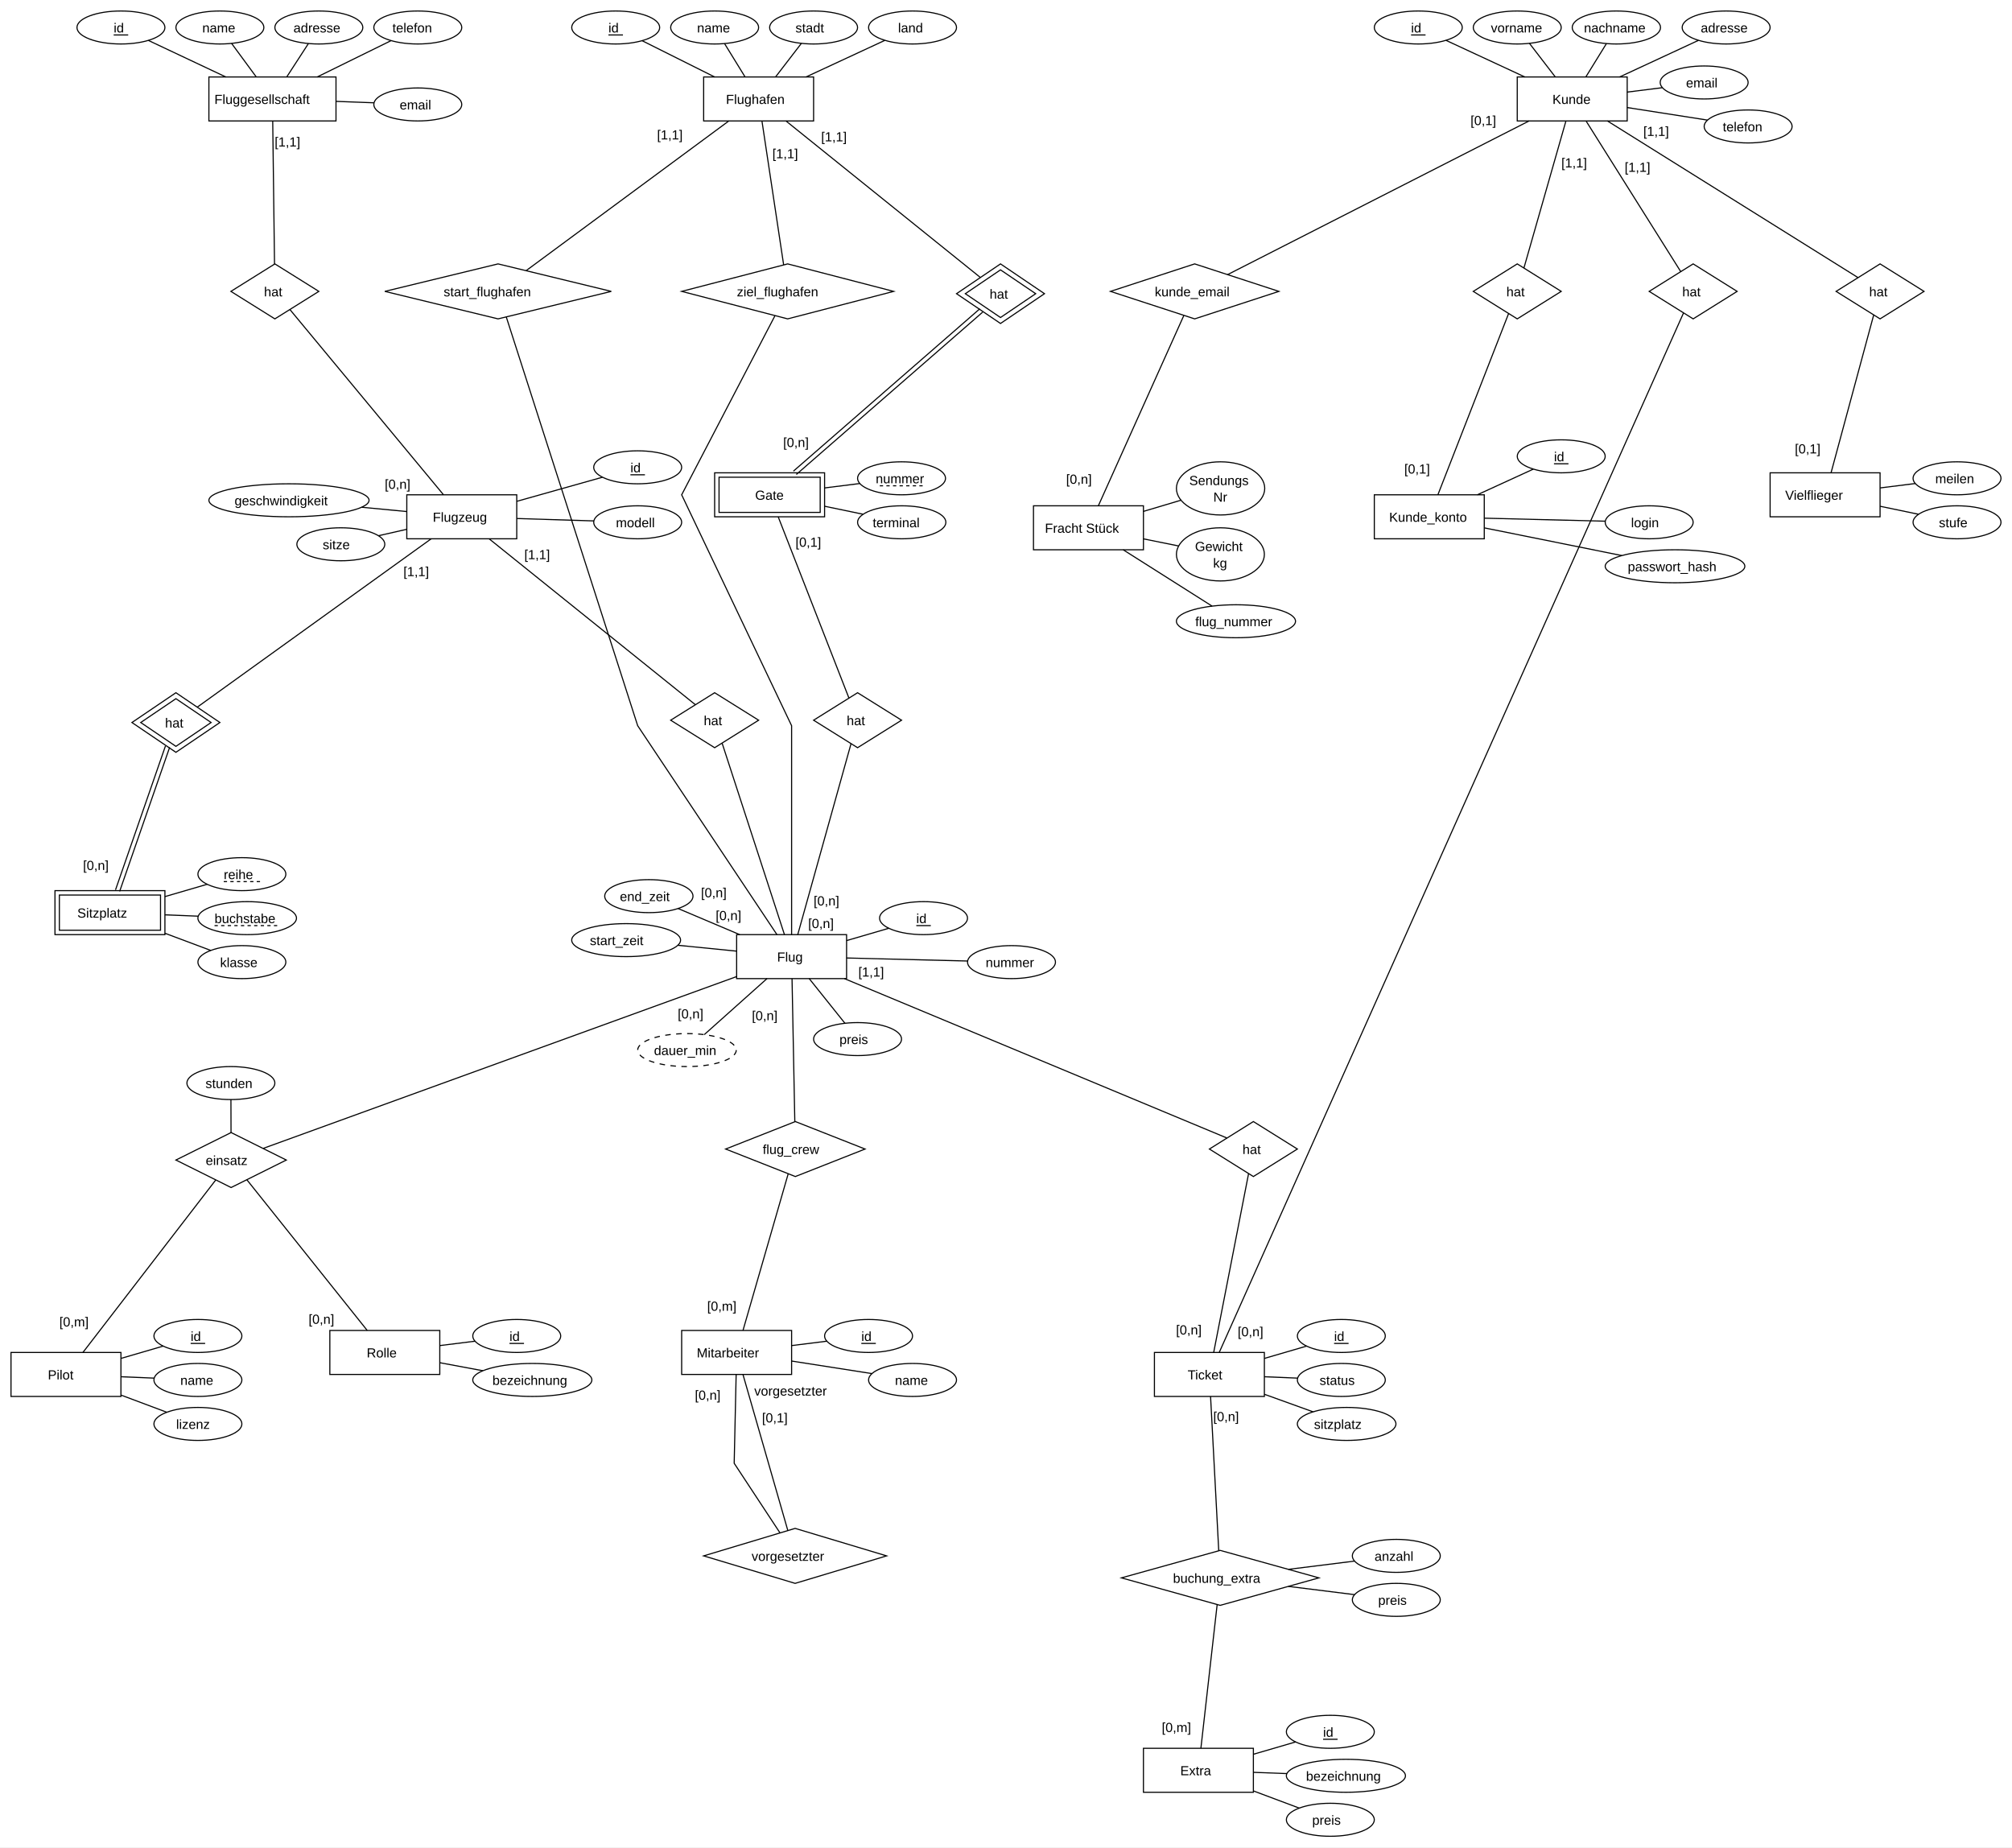
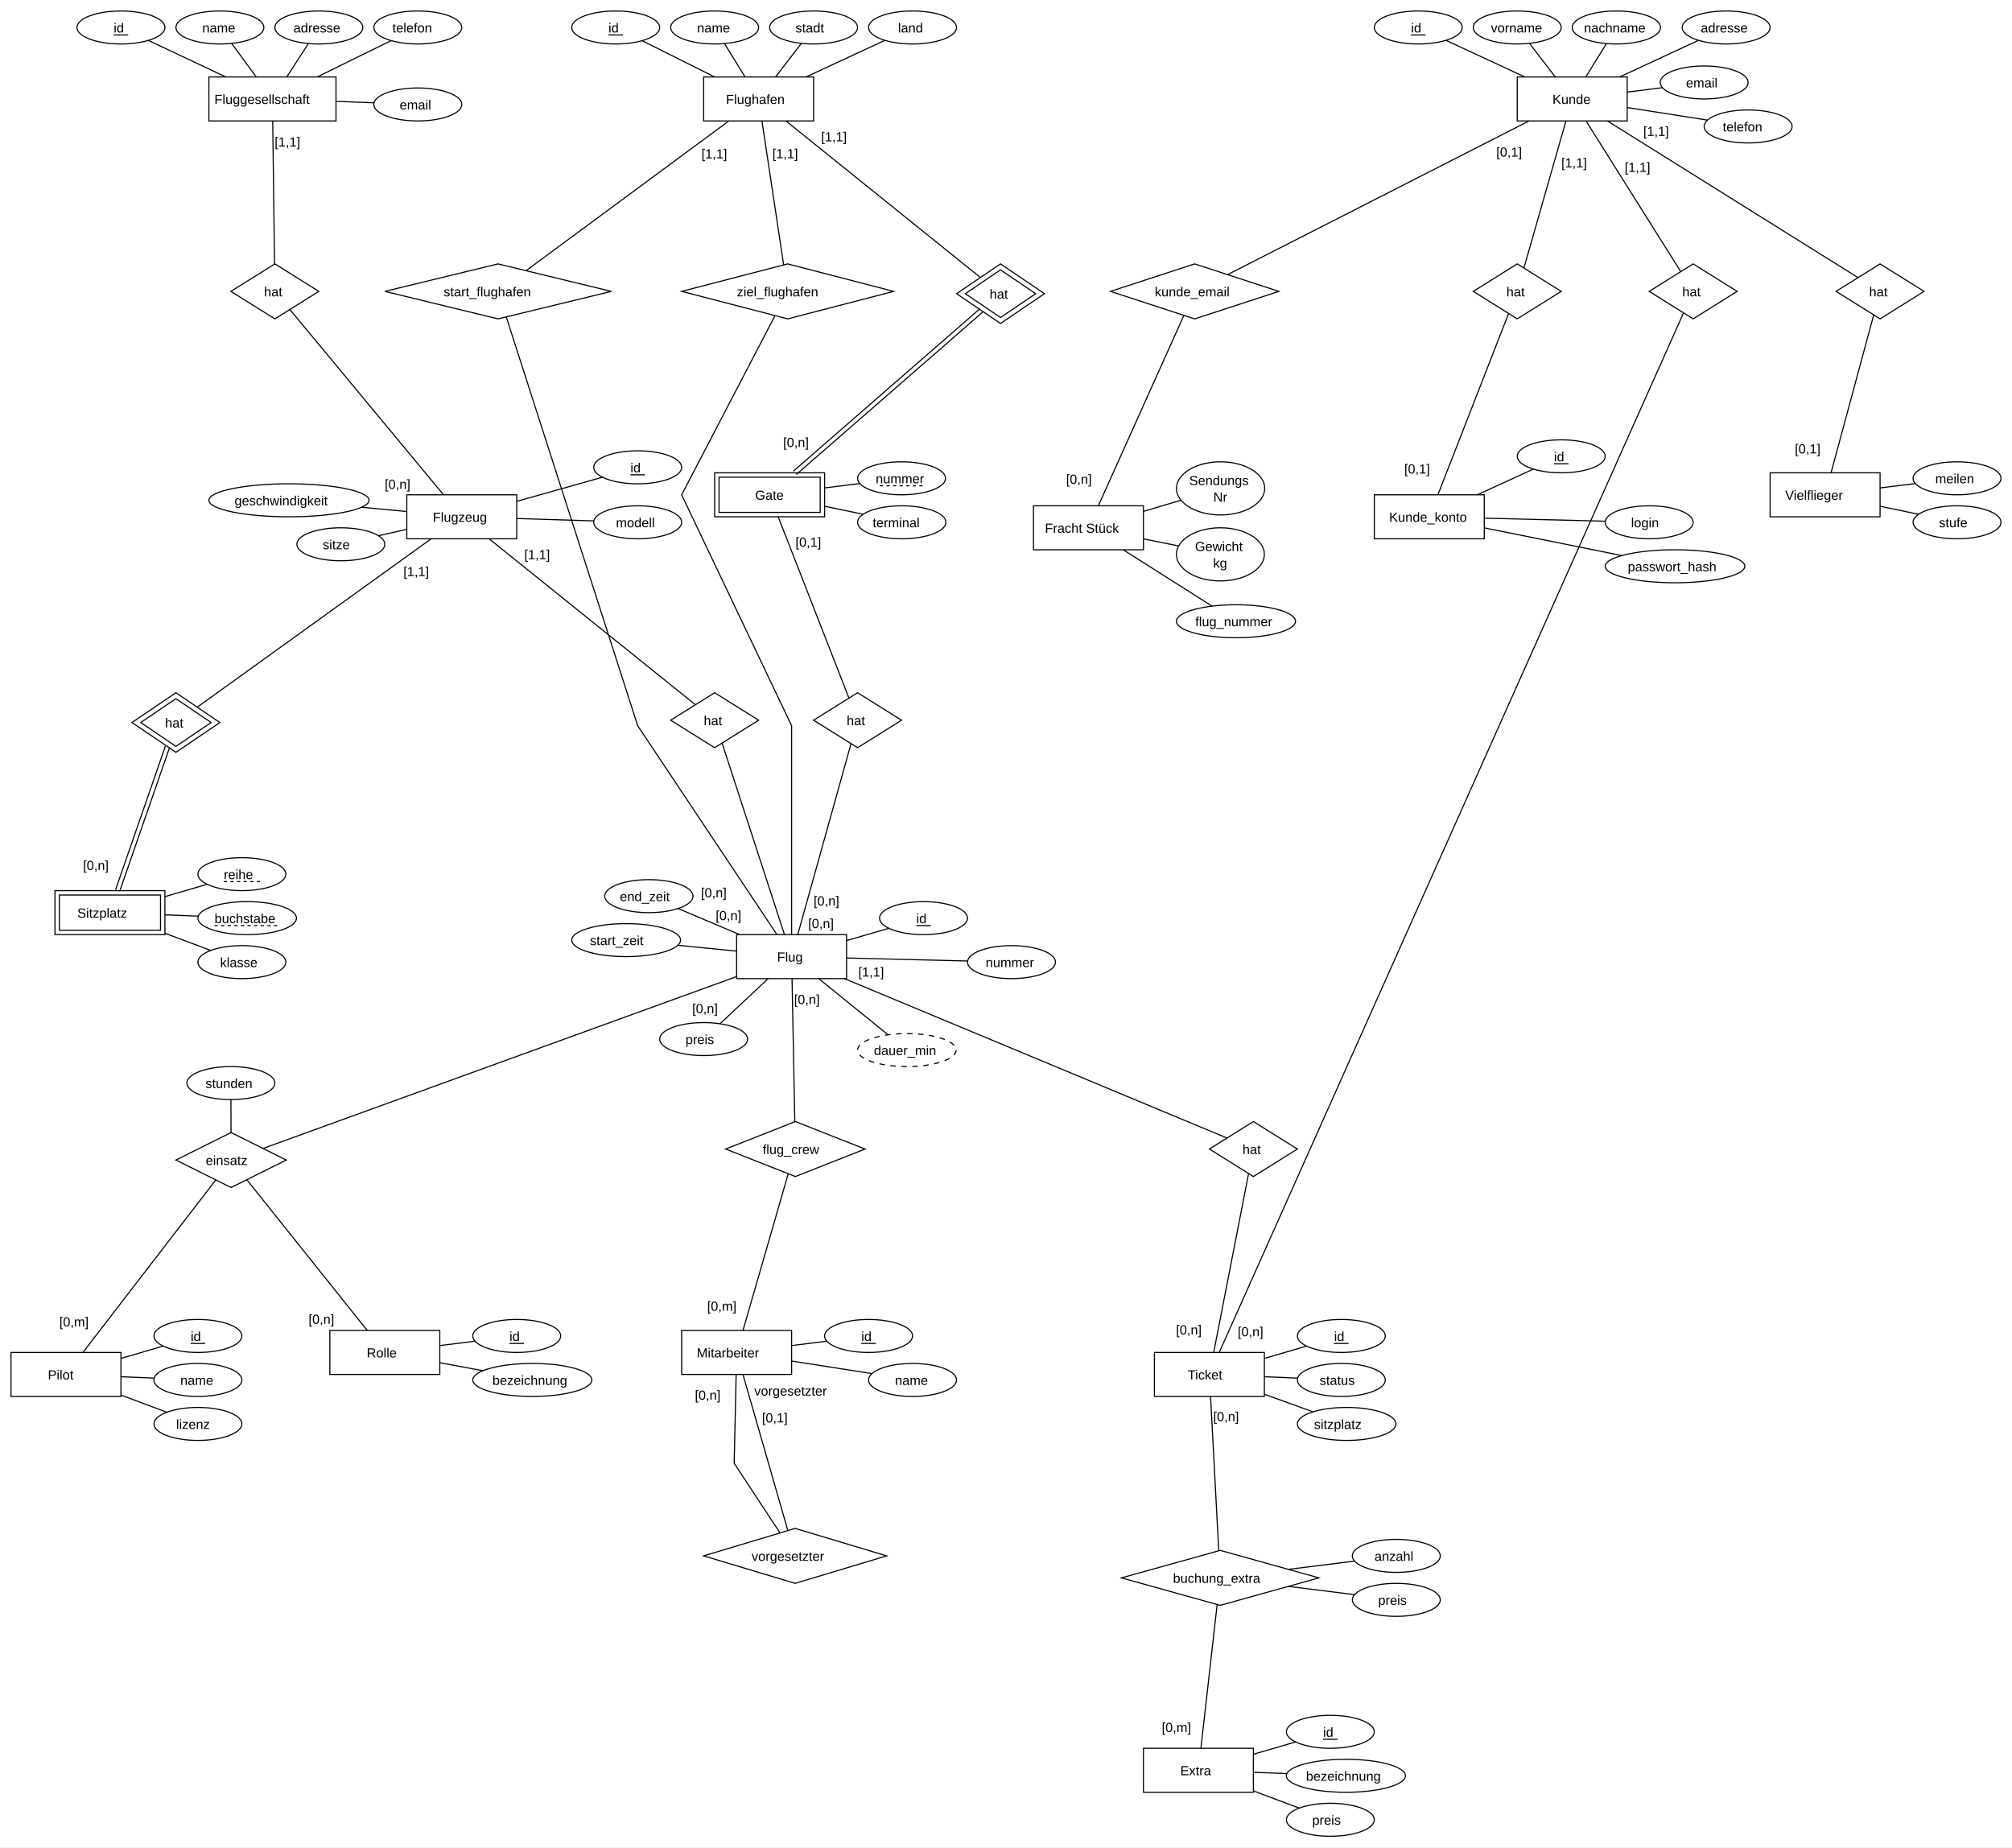
<svg xmlns="http://www.w3.org/2000/svg" width="2440" height="2240" viewBox="10 10 1830 1680" font-family="Arial, Helvetica, sans-serif" xml:space="preserve">
  <rect x="10" y="10" width="1830" height="1680" fill="#ffffff" />
  <rect x="950" y="470" width="100" height="40" fill="#ffffff" stroke="#000000" stroke-width="1" />
  <text x="960.4" y="494.51" font-size="12">Fracht Stück</text>
  <rect x="1050" y="1600" width="100" height="40" fill="#ffffff" stroke="#000000" stroke-width="1" />
  <text x="1083.5" y="1624.51" font-size="12">Extra</text>
  <rect x="680" y="860" width="100" height="40" fill="#ffffff" stroke="#000000" stroke-width="1" />
  <text x="716.8" y="884.51" font-size="12">Flug</text>
  <rect x="200" y="80" width="115.6" height="40" fill="#ffffff" stroke="#000000" stroke-width="1" />
  <text x="205" y="104.51" font-size="12">Fluggesellschaft</text>
  <rect x="650" y="80" width="100" height="40" fill="#ffffff" stroke="#000000" stroke-width="1" />
  <text x="670.3" y="104.51" font-size="12">Flughafen</text>
  <rect x="380" y="460" width="100" height="40" fill="#ffffff" stroke="#000000" stroke-width="1" />
  <text x="403.6" y="484.51" font-size="12">Flugzeug</text>
  <rect x="660" y="440" width="100" height="40" fill="#ffffff" stroke="#000000" stroke-width="1" />
  <rect x="664" y="444" width="92" height="32" fill="none" stroke="#000000" stroke-width="1" />
  <text x="696.8" y="464.51" font-size="12">Gate</text>
  <rect x="1390" y="80" width="100" height="40" fill="#ffffff" stroke="#000000" stroke-width="1" />
  <text x="1422" y="104.51" font-size="12">Kunde</text>
  <rect x="1260" y="460" width="100" height="40" fill="#ffffff" stroke="#000000" stroke-width="1" />
  <text x="1273.5" y="484.51" font-size="12">Kunde_konto</text>
  <rect x="630" y="1220" width="100" height="40" fill="#ffffff" stroke="#000000" stroke-width="1" />
  <text x="643.7" y="1244.51" font-size="12">Mitarbeiter</text>
  <rect x="20" y="1240" width="100" height="40" fill="#ffffff" stroke="#000000" stroke-width="1" />
  <text x="53.5" y="1264.51" font-size="12">Pilot</text>
  <rect x="310" y="1220" width="100" height="40" fill="#ffffff" stroke="#000000" stroke-width="1" />
  <text x="343.5" y="1244.51" font-size="12">Rolle</text>
  <rect x="60" y="820" width="100" height="40" fill="#ffffff" stroke="#000000" stroke-width="1" />
  <rect x="64" y="824" width="92" height="32" fill="none" stroke="#000000" stroke-width="1" />
  <text x="80.3" y="844.51" font-size="12">Sitzplatz</text>
  <rect x="1060" y="1240" width="100" height="40" fill="#ffffff" stroke="#000000" stroke-width="1" />
  <text x="1090.2" y="1264.51" font-size="12">Ticket</text>
  <rect x="1620" y="440" width="100" height="40" fill="#ffffff" stroke="#000000" stroke-width="1" />
  <text x="1633.7" y="464.51" font-size="12">Vielflieger</text>
  <ellipse cx="1120.16" cy="454.17" rx="40.16" ry="24.17" fill="#ffffff" stroke="#000000" stroke-width="1" />
  <text x="1091.66" y="451.14" font-size="12">Sendungs</text>
  <text x="1113.56" y="466.23" font-size="12">Nr</text>
  <ellipse cx="1120" cy="514.17" rx="40" ry="24.17" fill="#ffffff" stroke="#000000" stroke-width="1" />
  <text x="1096.9" y="511.14" font-size="12">Gewicht</text>
  <text x="1113.4" y="526.23" font-size="12">kg</text>
  <ellipse cx="1134.16" cy="575" rx="54.16" ry="15" fill="#ffffff" stroke="#000000" stroke-width="1" />
  <text x="1097.16" y="579.51" font-size="12">flug_nummer</text>
  <polygon points="1096.6,250 1173.2,275 1096.6,300 1020,275" fill="#ffffff" stroke="#000000" />
  <text x="1060.3" y="279.51" font-size="12">kunde_email</text>
  <polygon points="1119.8,1420 1209.6,1445 1119.8,1470 1030,1445" fill="#ffffff" stroke="#000000" />
  <text x="1076.9" y="1449.51" font-size="12">buchung_extra</text>
  <ellipse cx="1280" cy="1425" rx="40" ry="15" fill="#ffffff" stroke="#000000" stroke-width="1" />
  <text x="1260.2" y="1429.51" font-size="12">anzahl</text>
  <ellipse cx="1280" cy="1465" rx="40" ry="15" fill="#ffffff" stroke="#000000" stroke-width="1" />
  <text x="1263.5" y="1469.51" font-size="12">preis</text>
  <polygon points="220.2,1040 270.4,1065 220.2,1090 170,1065" fill="#ffffff" stroke="#000000" />
  <text x="197.1" y="1069.51" font-size="12">einsatz</text>
  <ellipse cx="220" cy="995" rx="40" ry="15" fill="#ffffff" stroke="#000000" stroke-width="1" />
  <text x="196.9" y="999.51" font-size="12">stunden</text>
  <ellipse cx="1220" cy="1585" rx="40" ry="15" fill="#ffffff" stroke="#000000" stroke-width="1" />
  <polyline points="1213.4,1591.79 1226.6,1591.79" fill="none" stroke="#000000" stroke-width="1" />
  <text x="1213.4" y="1589.51" font-size="12">id</text>
  <ellipse cx="1234.16" cy="1625" rx="54.16" ry="15" fill="#ffffff" stroke="#000000" stroke-width="1" />
  <text x="1197.86" y="1629.51" font-size="12">bezeichnung</text>
  <ellipse cx="1220" cy="1665" rx="40" ry="15" fill="#ffffff" stroke="#000000" stroke-width="1" />
  <text x="1203.5" y="1669.51" font-size="12">preis</text>
  <ellipse cx="850" cy="845" rx="40" ry="15" fill="#ffffff" stroke="#000000" stroke-width="1" />
  <polyline points="843.4,851.79 856.6,851.79" fill="none" stroke="#000000" stroke-width="1" />
  <text x="843.4" y="849.51" font-size="12">id</text>
  <ellipse cx="930" cy="885" rx="40" ry="15" fill="#ffffff" stroke="#000000" stroke-width="1" />
  <text x="906.5" y="889.51" font-size="12">nummer</text>
-   <ellipse cx="790" cy="955" rx="40" ry="15" fill="#ffffff" stroke="#000000" stroke-width="1" />
-   <text x="773.5" y="959.51" font-size="12">preis</text>
+   <ellipse cx="650" cy="955" rx="40" ry="15" fill="#ffffff" stroke="#000000" stroke-width="1" />
+   <text x="633.5" y="959.51" font-size="12">preis</text>
  <ellipse cx="579.5" cy="865" rx="49.5" ry="15" fill="#ffffff" stroke="#000000" stroke-width="1" />
  <text x="546.5" y="869.51" font-size="12">start_zeit</text>
  <ellipse cx="600.16" cy="825" rx="40.16" ry="15" fill="#ffffff" stroke="#000000" stroke-width="1" />
  <text x="573.76" y="829.51" font-size="12">end_zeit</text>
-   <ellipse cx="634.83" cy="965" rx="44.83" ry="15" fill="#ffffff" stroke="#000000" stroke-width="0" />
-   <polyline points="679.66,965 679.49,966.31 678.98,967.6 678.13,968.88 676.96,970.13 675.46,971.34 673.66,972.5 671.55,973.6 669.17,974.64 666.53,975.61 663.65,976.49 660.54,977.29 657.25,977.99 653.78,978.59 650.16,979.1 646.43,979.49 642.62,979.77 638.74,979.94 634.83,980 630.92,979.94 627.05,979.77 623.23,979.49 619.5,979.1 615.88,978.59 612.42,977.99 609.12,977.29 606.01,976.49 603.13,975.61 600.49,974.64 598.11,973.6 596.01,972.5 594.2,971.34 592.7,970.13 591.53,968.88 590.68,967.6 590.17,966.31 590,965 590.17,963.69 590.68,962.4 591.53,961.12 592.7,959.87 594.2,958.66 596.01,957.5 598.11,956.4 600.49,955.36 603.13,954.39 606.01,953.51 609.12,952.71 612.42,952.01 615.88,951.41 619.5,950.9 623.23,950.51 627.05,950.23 630.92,950.06 634.83,950 638.74,950.06 642.62,950.23 646.43,950.51 650.16,950.9 653.78,951.41 657.25,952.01 660.54,952.71 663.65,953.51 666.53,954.39 669.17,955.36 671.55,956.4 673.66,957.5 675.46,958.66 676.96,959.87 678.13,961.12 678.98,962.4 679.49,963.69 679.66,965" fill="none" stroke="#000000" stroke-width="1" stroke-dasharray="5 5" />
-   <text x="604.83" y="969.51" font-size="12">dauer_min</text>
+   <ellipse cx="834.83" cy="965" rx="44.83" ry="15" fill="#ffffff" stroke="#000000" stroke-width="0" />
+   <polyline points="879.66,965 879.49,966.31 878.98,967.6 878.13,968.88 876.96,970.13 875.46,971.34 873.66,972.5 871.55,973.6 869.17,974.64 866.53,975.61 863.65,976.49 860.54,977.29 857.25,977.99 853.78,978.59 850.16,979.1 846.43,979.49 842.62,979.77 838.74,979.94 834.83,980 830.92,979.94 827.05,979.77 823.23,979.49 819.5,979.1 815.88,978.59 812.42,977.99 809.12,977.29 806.01,976.49 803.13,975.61 800.49,974.64 798.11,973.6 796.01,972.5 794.2,971.34 792.7,970.13 791.53,968.88 790.68,967.6 790.17,966.31 790,965 790.17,963.69 790.68,962.4 791.53,961.12 792.7,959.87 794.2,958.66 796.01,957.5 798.11,956.4 800.49,955.36 803.13,954.39 806.01,953.51 809.12,952.71 812.42,952.01 815.88,951.41 819.5,950.9 823.23,950.51 827.05,950.23 830.92,950.06 834.83,950 838.74,950.06 842.62,950.23 846.43,950.51 850.16,950.9 853.78,951.41 857.25,952.01 860.54,952.71 863.65,953.51 866.53,954.39 869.17,955.36 871.55,956.4 873.66,957.5 875.46,958.66 876.96,959.87 878.13,961.12 878.98,962.4 879.49,963.69 879.66,965" fill="none" stroke="#000000" stroke-width="1" stroke-dasharray="5 5" />
+   <text x="804.83" y="969.51" font-size="12">dauer_min</text>
  <polygon points="660,640 700,665 660,690 620,665" fill="#ffffff" stroke="#000000" />
  <text x="650.1" y="669.51" font-size="12">hat</text>
  <polygon points="790,640 830,665 790,690 750,665" fill="#ffffff" stroke="#000000" />
  <text x="780.1" y="669.51" font-size="12">hat</text>
  <polygon points="463,250 566,275 463,300 360,275" fill="#ffffff" stroke="#000000" />
  <text x="413.5" y="279.51" font-size="12">start_flughafen</text>
  <polygon points="726.4,250 822.8,275 726.4,300 630,275" fill="#ffffff" stroke="#000000" />
  <text x="680.2" y="279.51" font-size="12">ziel_flughafen</text>
  <polygon points="733.4,1030 796.8,1055 733.4,1080 670,1055" fill="#ffffff" stroke="#000000" />
  <text x="703.7" y="1059.51" font-size="12">flug_crew</text>
  <ellipse cx="120" cy="35" rx="40" ry="15" fill="#ffffff" stroke="#000000" stroke-width="1" />
  <polyline points="113.4,41.79 126.6,41.79" fill="none" stroke="#000000" stroke-width="1" />
  <text x="113.4" y="39.51" font-size="12">id</text>
  <ellipse cx="210" cy="35" rx="40" ry="15" fill="#ffffff" stroke="#000000" stroke-width="1" />
  <text x="194" y="39.51" font-size="12">name</text>
  <ellipse cx="300" cy="35" rx="40" ry="15" fill="#ffffff" stroke="#000000" stroke-width="1" />
  <text x="276.9" y="39.51" font-size="12">adresse</text>
  <ellipse cx="390" cy="35" rx="40" ry="15" fill="#ffffff" stroke="#000000" stroke-width="1" />
  <text x="366.9" y="39.51" font-size="12">telefon</text>
  <ellipse cx="390" cy="105" rx="40" ry="15" fill="#ffffff" stroke="#000000" stroke-width="1" />
  <text x="373.5" y="109.51" font-size="12">email</text>
  <ellipse cx="570" cy="35" rx="40" ry="15" fill="#ffffff" stroke="#000000" stroke-width="1" />
  <polyline points="563.4,41.79 576.6,41.79" fill="none" stroke="#000000" stroke-width="1" />
  <text x="563.4" y="39.51" font-size="12">id</text>
  <ellipse cx="660" cy="35" rx="40" ry="15" fill="#ffffff" stroke="#000000" stroke-width="1" />
  <text x="644" y="39.51" font-size="12">name</text>
  <ellipse cx="750" cy="35" rx="40" ry="15" fill="#ffffff" stroke="#000000" stroke-width="1" />
  <text x="733.5" y="39.51" font-size="12">stadt</text>
  <ellipse cx="840" cy="35" rx="40" ry="15" fill="#ffffff" stroke="#000000" stroke-width="1" />
  <text x="826.8" y="39.51" font-size="12">land</text>
  <ellipse cx="590" cy="435" rx="40" ry="15" fill="#ffffff" stroke="#000000" stroke-width="1" />
  <polyline points="583.4,441.79 596.6,441.79" fill="none" stroke="#000000" stroke-width="1" />
  <text x="583.4" y="439.51" font-size="12">id</text>
  <ellipse cx="590" cy="485" rx="40" ry="15" fill="#ffffff" stroke="#000000" stroke-width="1" />
  <text x="570.2" y="489.51" font-size="12">modell</text>
  <ellipse cx="320" cy="505" rx="40" ry="15" fill="#ffffff" stroke="#000000" stroke-width="1" />
  <text x="303.5" y="509.51" font-size="12">sitze</text>
  <ellipse cx="272.83" cy="465" rx="72.83" ry="15" fill="#ffffff" stroke="#000000" stroke-width="1" />
  <text x="223.33" y="469.51" font-size="12">geschwindigkeit</text>
  <polygon points="260,250 300,275 260,300 220,275" fill="#ffffff" stroke="#000000" />
  <text x="250.1" y="279.51" font-size="12">hat</text>
  <ellipse cx="830" cy="445" rx="40" ry="15" fill="#ffffff" stroke="#000000" stroke-width="1" />
  <polyline points="810.2,451.79 849.8,451.79" fill="none" stroke="#000000" stroke-width="1" stroke-dasharray="3 3" />
  <text x="806.5" y="449.51" font-size="12">nummer</text>
  <ellipse cx="830.16" cy="485" rx="40.16" ry="15" fill="#ffffff" stroke="#000000" stroke-width="1" />
  <text x="803.76" y="489.51" font-size="12">terminal</text>
  <polygon points="920,250 960,277.09 920,304.19 880,277.09" fill="#ffffff" stroke="#000000" />
  <polygon points="920,255.42 952,277.09 920,298.77 888,277.09" fill="none" stroke="#000000" />
  <text x="910.1" y="281.61" font-size="12">hat</text>
  <ellipse cx="1300" cy="35" rx="40" ry="15" fill="#ffffff" stroke="#000000" stroke-width="1" />
  <polyline points="1293.4,41.79 1306.6,41.79" fill="none" stroke="#000000" stroke-width="1" />
  <text x="1293.4" y="39.51" font-size="12">id</text>
  <ellipse cx="1390" cy="35" rx="40" ry="15" fill="#ffffff" stroke="#000000" stroke-width="1" />
  <text x="1366" y="39.51" font-size="12">vorname</text>
  <ellipse cx="1480.16" cy="35" rx="40.16" ry="15" fill="#ffffff" stroke="#000000" stroke-width="1" />
  <text x="1450.66" y="39.51" font-size="12">nachname</text>
  <ellipse cx="1580" cy="35" rx="40" ry="15" fill="#ffffff" stroke="#000000" stroke-width="1" />
  <text x="1556.9" y="39.51" font-size="12">adresse</text>
  <ellipse cx="1560" cy="85" rx="40" ry="15" fill="#ffffff" stroke="#000000" stroke-width="1" />
  <text x="1543.5" y="89.51" font-size="12">email</text>
  <ellipse cx="1600" cy="125" rx="40" ry="15" fill="#ffffff" stroke="#000000" stroke-width="1" />
  <text x="1576.9" y="129.51" font-size="12">telefon</text>
  <ellipse cx="1430" cy="425" rx="40" ry="15" fill="#ffffff" stroke="#000000" stroke-width="1" />
  <polyline points="1423.4,431.79 1436.6,431.79" fill="none" stroke="#000000" stroke-width="1" />
  <text x="1423.4" y="429.51" font-size="12">id</text>
  <ellipse cx="1510" cy="485" rx="40" ry="15" fill="#ffffff" stroke="#000000" stroke-width="1" />
  <text x="1493.5" y="489.51" font-size="12">login</text>
  <ellipse cx="1533.5" cy="525" rx="63.5" ry="15" fill="#ffffff" stroke="#000000" stroke-width="1" />
  <text x="1490.5" y="529.51" font-size="12">passwort_hash</text>
  <polygon points="1390,250 1430,275 1390,300 1350,275" fill="#ffffff" stroke="#000000" />
  <text x="1380.1" y="279.51" font-size="12">hat</text>
  <ellipse cx="800" cy="1225" rx="40" ry="15" fill="#ffffff" stroke="#000000" stroke-width="1" />
  <polyline points="793.4,1231.79 806.6,1231.79" fill="none" stroke="#000000" stroke-width="1" />
  <text x="793.4" y="1229.51" font-size="12">id</text>
  <ellipse cx="840" cy="1265" rx="40" ry="15" fill="#ffffff" stroke="#000000" stroke-width="1" />
  <text x="824" y="1269.51" font-size="12">name</text>
  <polygon points="733.2,1400 816.4,1425 733.2,1450 650,1425" fill="#ffffff" stroke="#000000" />
  <text x="693.6" y="1429.51" font-size="12">vorgesetzter</text>
  <ellipse cx="190" cy="1225" rx="40" ry="15" fill="#ffffff" stroke="#000000" stroke-width="1" />
  <polyline points="183.4,1231.79 196.6,1231.79" fill="none" stroke="#000000" stroke-width="1" />
  <text x="183.4" y="1229.51" font-size="12">id</text>
  <ellipse cx="190" cy="1265" rx="40" ry="15" fill="#ffffff" stroke="#000000" stroke-width="1" />
  <text x="174" y="1269.51" font-size="12">name</text>
  <ellipse cx="190" cy="1305" rx="40" ry="15" fill="#ffffff" stroke="#000000" stroke-width="1" />
  <text x="170.2" y="1309.51" font-size="12">lizenz</text>
  <ellipse cx="480" cy="1225" rx="40" ry="15" fill="#ffffff" stroke="#000000" stroke-width="1" />
  <polyline points="473.4,1231.79 486.6,1231.79" fill="none" stroke="#000000" stroke-width="1" />
  <text x="473.4" y="1229.51" font-size="12">id</text>
  <ellipse cx="494.16" cy="1265" rx="54.16" ry="15" fill="#ffffff" stroke="#000000" stroke-width="1" />
  <text x="457.86" y="1269.51" font-size="12">bezeichnung</text>
  <ellipse cx="230" cy="805" rx="40" ry="15" fill="#ffffff" stroke="#000000" stroke-width="1" />
  <polyline points="213.5,811.79 246.5,811.79" fill="none" stroke="#000000" stroke-width="1" stroke-dasharray="3 3" />
  <text x="213.5" y="809.51" font-size="12">reihe</text>
  <ellipse cx="234.83" cy="845" rx="44.83" ry="15" fill="#ffffff" stroke="#000000" stroke-width="1" />
  <polyline points="205.13,851.79 264.53,851.79" fill="none" stroke="#000000" stroke-width="1" stroke-dasharray="3 3" />
  <text x="205.13" y="849.51" font-size="12">buchstabe</text>
  <ellipse cx="230" cy="885" rx="40" ry="15" fill="#ffffff" stroke="#000000" stroke-width="1" />
  <text x="210.2" y="889.51" font-size="12">klasse</text>
  <polygon points="170,640 210,667.09 170,694.19 130,667.09" fill="#ffffff" stroke="#000000" />
  <polygon points="170,645.42 202,667.09 170,688.77 138,667.09" fill="none" stroke="#000000" />
  <text x="160.1" y="671.61" font-size="12">hat</text>
  <ellipse cx="1230" cy="1225" rx="40" ry="15" fill="#ffffff" stroke="#000000" stroke-width="1" />
  <polyline points="1223.4,1231.79 1236.6,1231.79" fill="none" stroke="#000000" stroke-width="1" />
  <text x="1223.4" y="1229.51" font-size="12">id</text>
  <ellipse cx="1230" cy="1265" rx="40" ry="15" fill="#ffffff" stroke="#000000" stroke-width="1" />
  <text x="1210.2" y="1269.51" font-size="12">status</text>
  <ellipse cx="1234.83" cy="1305" rx="44.83" ry="15" fill="#ffffff" stroke="#000000" stroke-width="1" />
  <text x="1205.13" y="1309.51" font-size="12">sitzplatz</text>
  <polygon points="1150,1030 1190,1055 1150,1080 1110,1055" fill="#ffffff" stroke="#000000" />
  <text x="1140.1" y="1059.51" font-size="12">hat</text>
  <polygon points="1550,250 1590,275 1550,300 1510,275" fill="#ffffff" stroke="#000000" />
  <text x="1540.1" y="279.51" font-size="12">hat</text>
  <ellipse cx="1790" cy="445" rx="40" ry="15" fill="#ffffff" stroke="#000000" stroke-width="1" />
  <text x="1770.2" y="449.51" font-size="12">meilen</text>
  <ellipse cx="1790" cy="485" rx="40" ry="15" fill="#ffffff" stroke="#000000" stroke-width="1" />
  <text x="1773.5" y="489.51" font-size="12">stufe</text>
  <polygon points="1720,250 1760,275 1720,300 1680,275" fill="#ffffff" stroke="#000000" />
  <text x="1710.1" y="279.51" font-size="12">hat</text>
  <polyline points="1050,475.09 1084.17,464.9" fill="none" stroke="#000000" stroke-width="1" />
  <polyline points="1050,500.07 1082.05,506.53" fill="none" stroke="#000000" stroke-width="1" />
  <polyline points="1031.57,510 1112.47,561.26" fill="none" stroke="#000000" stroke-width="1" />
  <polyline points="1126.51,259.76 1400.75,120" fill="none" stroke="#000000" stroke-width="1" />
-   <text x="1347.47" y="123.75" font-size="12">[0,1]</text>
+   <text x="1370.93" y="152.45" font-size="12">[0,1]</text>
  <polyline points="1086.8,296.8 1008.99,470" fill="none" stroke="#000000" stroke-width="1" />
  <text x="979.66" y="449.96" font-size="12">[0,n]</text>
  <polyline points="1118.5,1420.36 1111.06,1280" fill="none" stroke="#000000" stroke-width="1" />
  <text x="1113.49" y="1302.48" font-size="12">[0,n]</text>
  <polyline points="1117.06,1469.24 1102.26,1600" fill="none" stroke="#000000" stroke-width="1" />
  <text x="1066.68" y="1585.18" font-size="12">[0,m]</text>
  <polyline points="1181.8,1437.26 1242.05,1429.74" fill="none" stroke="#000000" stroke-width="1" />
  <polyline points="1181.8,1452.74 1242.05,1460.26" fill="none" stroke="#000000" stroke-width="1" />
  <polyline points="249.24,1054.46 680,898.14" fill="none" stroke="#000000" stroke-width="1" />
-   <text x="626.4" y="936.21" font-size="12">[0,n]</text>
+   <text x="639.56" y="931.43" font-size="12">[0,n]</text>
  <polyline points="206.28,1083.07 85.41,1240" fill="none" stroke="#000000" stroke-width="1" />
  <text x="63.97" y="1216.34" font-size="12">[0,m]</text>
  <polyline points="234.49,1082.88 344.02,1220" fill="none" stroke="#000000" stroke-width="1" />
  <text x="290.67" y="1213.93" font-size="12">[0,n]</text>
  <polyline points="220.13,1040.04 220.04,1010" fill="none" stroke="#000000" stroke-width="1" />
  <polyline points="1150,1605.42 1188.43,1594.21" fill="none" stroke="#000000" stroke-width="1" />
  <polyline points="1150,1621.86 1180.48,1623" fill="none" stroke="#000000" stroke-width="1" />
  <polyline points="1150,1638.75 1191.72,1654.39" fill="none" stroke="#000000" stroke-width="1" />
  <polyline points="780,865.42 818.43,854.21" fill="none" stroke="#000000" stroke-width="1" />
  <polyline points="780,881.25 890.09,884" fill="none" stroke="#000000" stroke-width="1" />
-   <polyline points="746,900 778.51,940.63" fill="none" stroke="#000000" stroke-width="1" />
+   <polyline points="708.67,900 664.86,941.07" fill="none" stroke="#000000" stroke-width="1" />
  <polyline points="680,875.02 626.52,869.69" fill="none" stroke="#000000" stroke-width="1" />
  <polyline points="682.79,860 626.72,836.25" fill="none" stroke="#000000" stroke-width="1" />
-   <polyline points="707.61,900 650.56,950.95" fill="none" stroke="#000000" stroke-width="1" />
+   <polyline points="754.67,900 817.73,951.13" fill="none" stroke="#000000" stroke-width="1" />
  <polyline points="642.51,650.93 454.86,500" fill="none" stroke="#000000" stroke-width="1" />
  <text x="486.88" y="518.53" font-size="12">[1,1]</text>
  <polyline points="666.76,685.77 723.49,860" fill="none" stroke="#000000" stroke-width="1" />
  <text x="660.92" y="846.8" font-size="12">[0,n]</text>
  <polyline points="782.16,644.9 717.8,480" fill="none" stroke="#000000" stroke-width="1" />
  <text x="733.54" y="507.22" font-size="12">[0,1]</text>
  <polyline points="784.06,686.29 735.58,860" fill="none" stroke="#000000" stroke-width="1" />
  <text x="745.03" y="854.01" font-size="12">[0,n]</text>
  <polyline points="488.48,256.18 672.91,120" fill="none" stroke="#000000" stroke-width="1" />
-   <text x="607.6" y="136.79" font-size="12">[1,1]</text>
+   <text x="648" y="154.04" font-size="12">[1,1]</text>
  <polyline points="470.46,298.19 590,670 716.67,860" fill="none" stroke="#000000" stroke-width="1" />
  <text x="647.54" y="826.02" font-size="12">[0,n]</text>
  <polyline points="722.77,250.94 703.02,120" fill="none" stroke="#000000" stroke-width="1" />
  <text x="712.49" y="153.9" font-size="12">[1,1]</text>
  <polyline points="714.92,297.02 630,460 730,670 730,860" fill="none" stroke="#000000" stroke-width="1" />
  <text x="750" y="833.45" font-size="12">[0,n]</text>
  <polyline points="732.92,1030.19 730.39,900" fill="none" stroke="#000000" stroke-width="1" />
-   <text x="693.87" y="937.85" font-size="12">[0,n]</text>
+   <text x="732.23" y="923.1" font-size="12">[0,n]</text>
  <polyline points="726.92,1077.45 685.77,1220" fill="none" stroke="#000000" stroke-width="1" />
  <text x="653.18" y="1202.07" font-size="12">[0,m]</text>
  <polyline points="215.4,80 144.89,46.74" fill="none" stroke="#000000" stroke-width="1" />
  <polyline points="243.09,80 220.63,49.46" fill="none" stroke="#000000" stroke-width="1" />
  <polyline points="270.78,80 290.54,49.57" fill="none" stroke="#000000" stroke-width="1" />
  <polyline points="298.48,80 365.74,46.93" fill="none" stroke="#000000" stroke-width="1" />
  <polyline points="315.6,102.19 350.2,103.49" fill="none" stroke="#000000" stroke-width="1" />
  <polyline points="660,80 594,47" fill="none" stroke="#000000" stroke-width="1" />
  <polyline points="687.69,80 668.99,49.62" fill="none" stroke="#000000" stroke-width="1" />
  <polyline points="715.38,80 738.91,49.41" fill="none" stroke="#000000" stroke-width="1" />
  <polyline points="743.08,80 814.87,46.67" fill="none" stroke="#000000" stroke-width="1" />
  <polyline points="480,465.94 558,444" fill="none" stroke="#000000" stroke-width="1" />
  <polyline points="480,481.56 550.14,483.75" fill="none" stroke="#000000" stroke-width="1" />
  <polyline points="380,491.36 354.21,497.23" fill="none" stroke="#000000" stroke-width="1" />
  <polyline points="380,475.23 338.91,471.31" fill="none" stroke="#000000" stroke-width="1" />
  <polyline points="259.69,250.19 258.05,120" fill="none" stroke="#000000" stroke-width="1" />
  <text x="259.78" y="143.23" font-size="12">[1,1]</text>
  <polyline points="273.65,291.47 413.41,460" fill="none" stroke="#000000" stroke-width="1" />
  <text x="359.92" y="454.56" font-size="12">[0,n]</text>
  <polyline points="760,453.75 792.05,449.74" fill="none" stroke="#000000" stroke-width="1" />
  <polyline points="760,470.4 795.08,477.7" fill="none" stroke="#000000" stroke-width="1" />
  <polyline points="901.72,262.38 724.85,120" fill="none" stroke="#000000" stroke-width="1" />
  <text x="756.86" y="138.54" font-size="12">[1,1]</text>
  <polyline points="903.81,293.84 734.28,441.51" fill="none" stroke="#000000" stroke-width="1" />
  <polyline points="901.19,290.83 731.65,438.49" fill="none" stroke="#000000" stroke-width="1" />
  <text x="722.29" y="416.51" font-size="12">[0,n]</text>
  <polyline points="1396.92,80 1325.13,46.67" fill="none" stroke="#000000" stroke-width="1" />
  <polyline points="1424.62,80 1401.09,49.41" fill="none" stroke="#000000" stroke-width="1" />
  <polyline points="1452.36,80 1471.13,49.62" fill="none" stroke="#000000" stroke-width="1" />
  <polyline points="1483.08,80 1554.87,46.67" fill="none" stroke="#000000" stroke-width="1" />
  <polyline points="1490,93.75 1522.05,89.74" fill="none" stroke="#000000" stroke-width="1" />
  <polyline points="1490,107.81 1563.08,119.23" fill="none" stroke="#000000" stroke-width="1" />
  <polyline points="1353.64,460 1404.67,436.61" fill="none" stroke="#000000" stroke-width="1" />
  <polyline points="1360,481.25 1470.09,484" fill="none" stroke="#000000" stroke-width="1" />
  <polyline points="1360,490.07 1485.17,515.27" fill="none" stroke="#000000" stroke-width="1" />
  <polyline points="1396.06,253.79 1434.29,120" fill="none" stroke="#000000" stroke-width="1" />
  <text x="1430.09" y="162.25" font-size="12">[1,1]</text>
  <polyline points="1382.16,295.1 1317.81,460" fill="none" stroke="#000000" stroke-width="1" />
  <text x="1287.25" y="440.65" font-size="12">[0,1]</text>
  <polyline points="730,1233.75 762.05,1229.74" fill="none" stroke="#000000" stroke-width="1" />
  <polyline points="730,1247.81 803.08,1259.23" fill="none" stroke="#000000" stroke-width="1" />
  <polyline points="726.58,1401.99 685.75,1260" fill="none" stroke="#000000" stroke-width="1" />
  <text x="696.04" y="1279.2" font-size="12">vorgesetzter</text>
  <text x="703.05" y="1303.6" font-size="12">[0,1]</text>
  <polyline points="719.46,1404.13 677.77,1340.79 679.56,1260" fill="none" stroke="#000000" stroke-width="1" />
  <text x="642" y="1282.99" font-size="12">[0,n]</text>
  <polyline points="120,1245.42 158.43,1234.21" fill="none" stroke="#000000" stroke-width="1" />
  <polyline points="120,1262.08 150.24,1263.34" fill="none" stroke="#000000" stroke-width="1" />
  <polyline points="120,1278.75 161.72,1294.39" fill="none" stroke="#000000" stroke-width="1" />
  <polyline points="410,1233.75 442.05,1229.74" fill="none" stroke="#000000" stroke-width="1" />
  <polyline points="410,1249.32 449.23,1256.63" fill="none" stroke="#000000" stroke-width="1" />
  <polyline points="160,825.42 198.43,814.21" fill="none" stroke="#000000" stroke-width="1" />
  <polyline points="160,842 190.32,843.22" fill="none" stroke="#000000" stroke-width="1" />
  <polyline points="160,858.75 201.72,874.39" fill="none" stroke="#000000" stroke-width="1" />
  <polyline points="189.4,653.14 402.21,500" fill="none" stroke="#000000" stroke-width="1" />
  <text x="376.9" y="533.97" font-size="12">[1,1]</text>
  <polyline points="164.28,689.69 118.83,820.66" fill="none" stroke="#000000" stroke-width="1" />
  <polyline points="160.5,688.38 115.05,819.34" fill="none" stroke="#000000" stroke-width="1" />
  <text x="85.5" y="801.22" font-size="12">[0,n]</text>
  <polyline points="1160,1245.42 1198.43,1234.21" fill="none" stroke="#000000" stroke-width="1" />
  <polyline points="1160,1262.08 1190.24,1263.34" fill="none" stroke="#000000" stroke-width="1" />
  <polyline points="1160,1278.02 1204.33,1294.01" fill="none" stroke="#000000" stroke-width="1" />
  <polyline points="1126,1045 778,900" fill="none" stroke="#000000" stroke-width="1" />
  <text x="790.7" y="898.12" font-size="12">[1,1]</text>
  <polyline points="1145.65,1077.28 1113.9,1240" fill="none" stroke="#000000" stroke-width="1" />
  <text x="1079.61" y="1223.64" font-size="12">[0,n]</text>
  <polyline points="1538.72,257.05 1452.57,120" fill="none" stroke="#000000" stroke-width="1" />
  <text x="1487.68" y="166.24" font-size="12">[1,1]</text>
  <polyline points="1541.27,294.54 1118.93,1240" fill="none" stroke="#000000" stroke-width="1" />
  <text x="1135.7" y="1225.27" font-size="12">[0,n]</text>
  <polyline points="1720,453.75 1752.05,449.74" fill="none" stroke="#000000" stroke-width="1" />
  <polyline points="1720,470.42 1755.03,477.72" fill="none" stroke="#000000" stroke-width="1" />
  <polyline points="1700,262.5 1472,120" fill="none" stroke="#000000" stroke-width="1" />
  <text x="1504.65" y="133.6" font-size="12">[1,1]</text>
  <polyline points="1714.22,296.39 1675.41,440" fill="none" stroke="#000000" stroke-width="1" />
  <text x="1642.46" y="422.36" font-size="12">[0,1]</text>
</svg>
